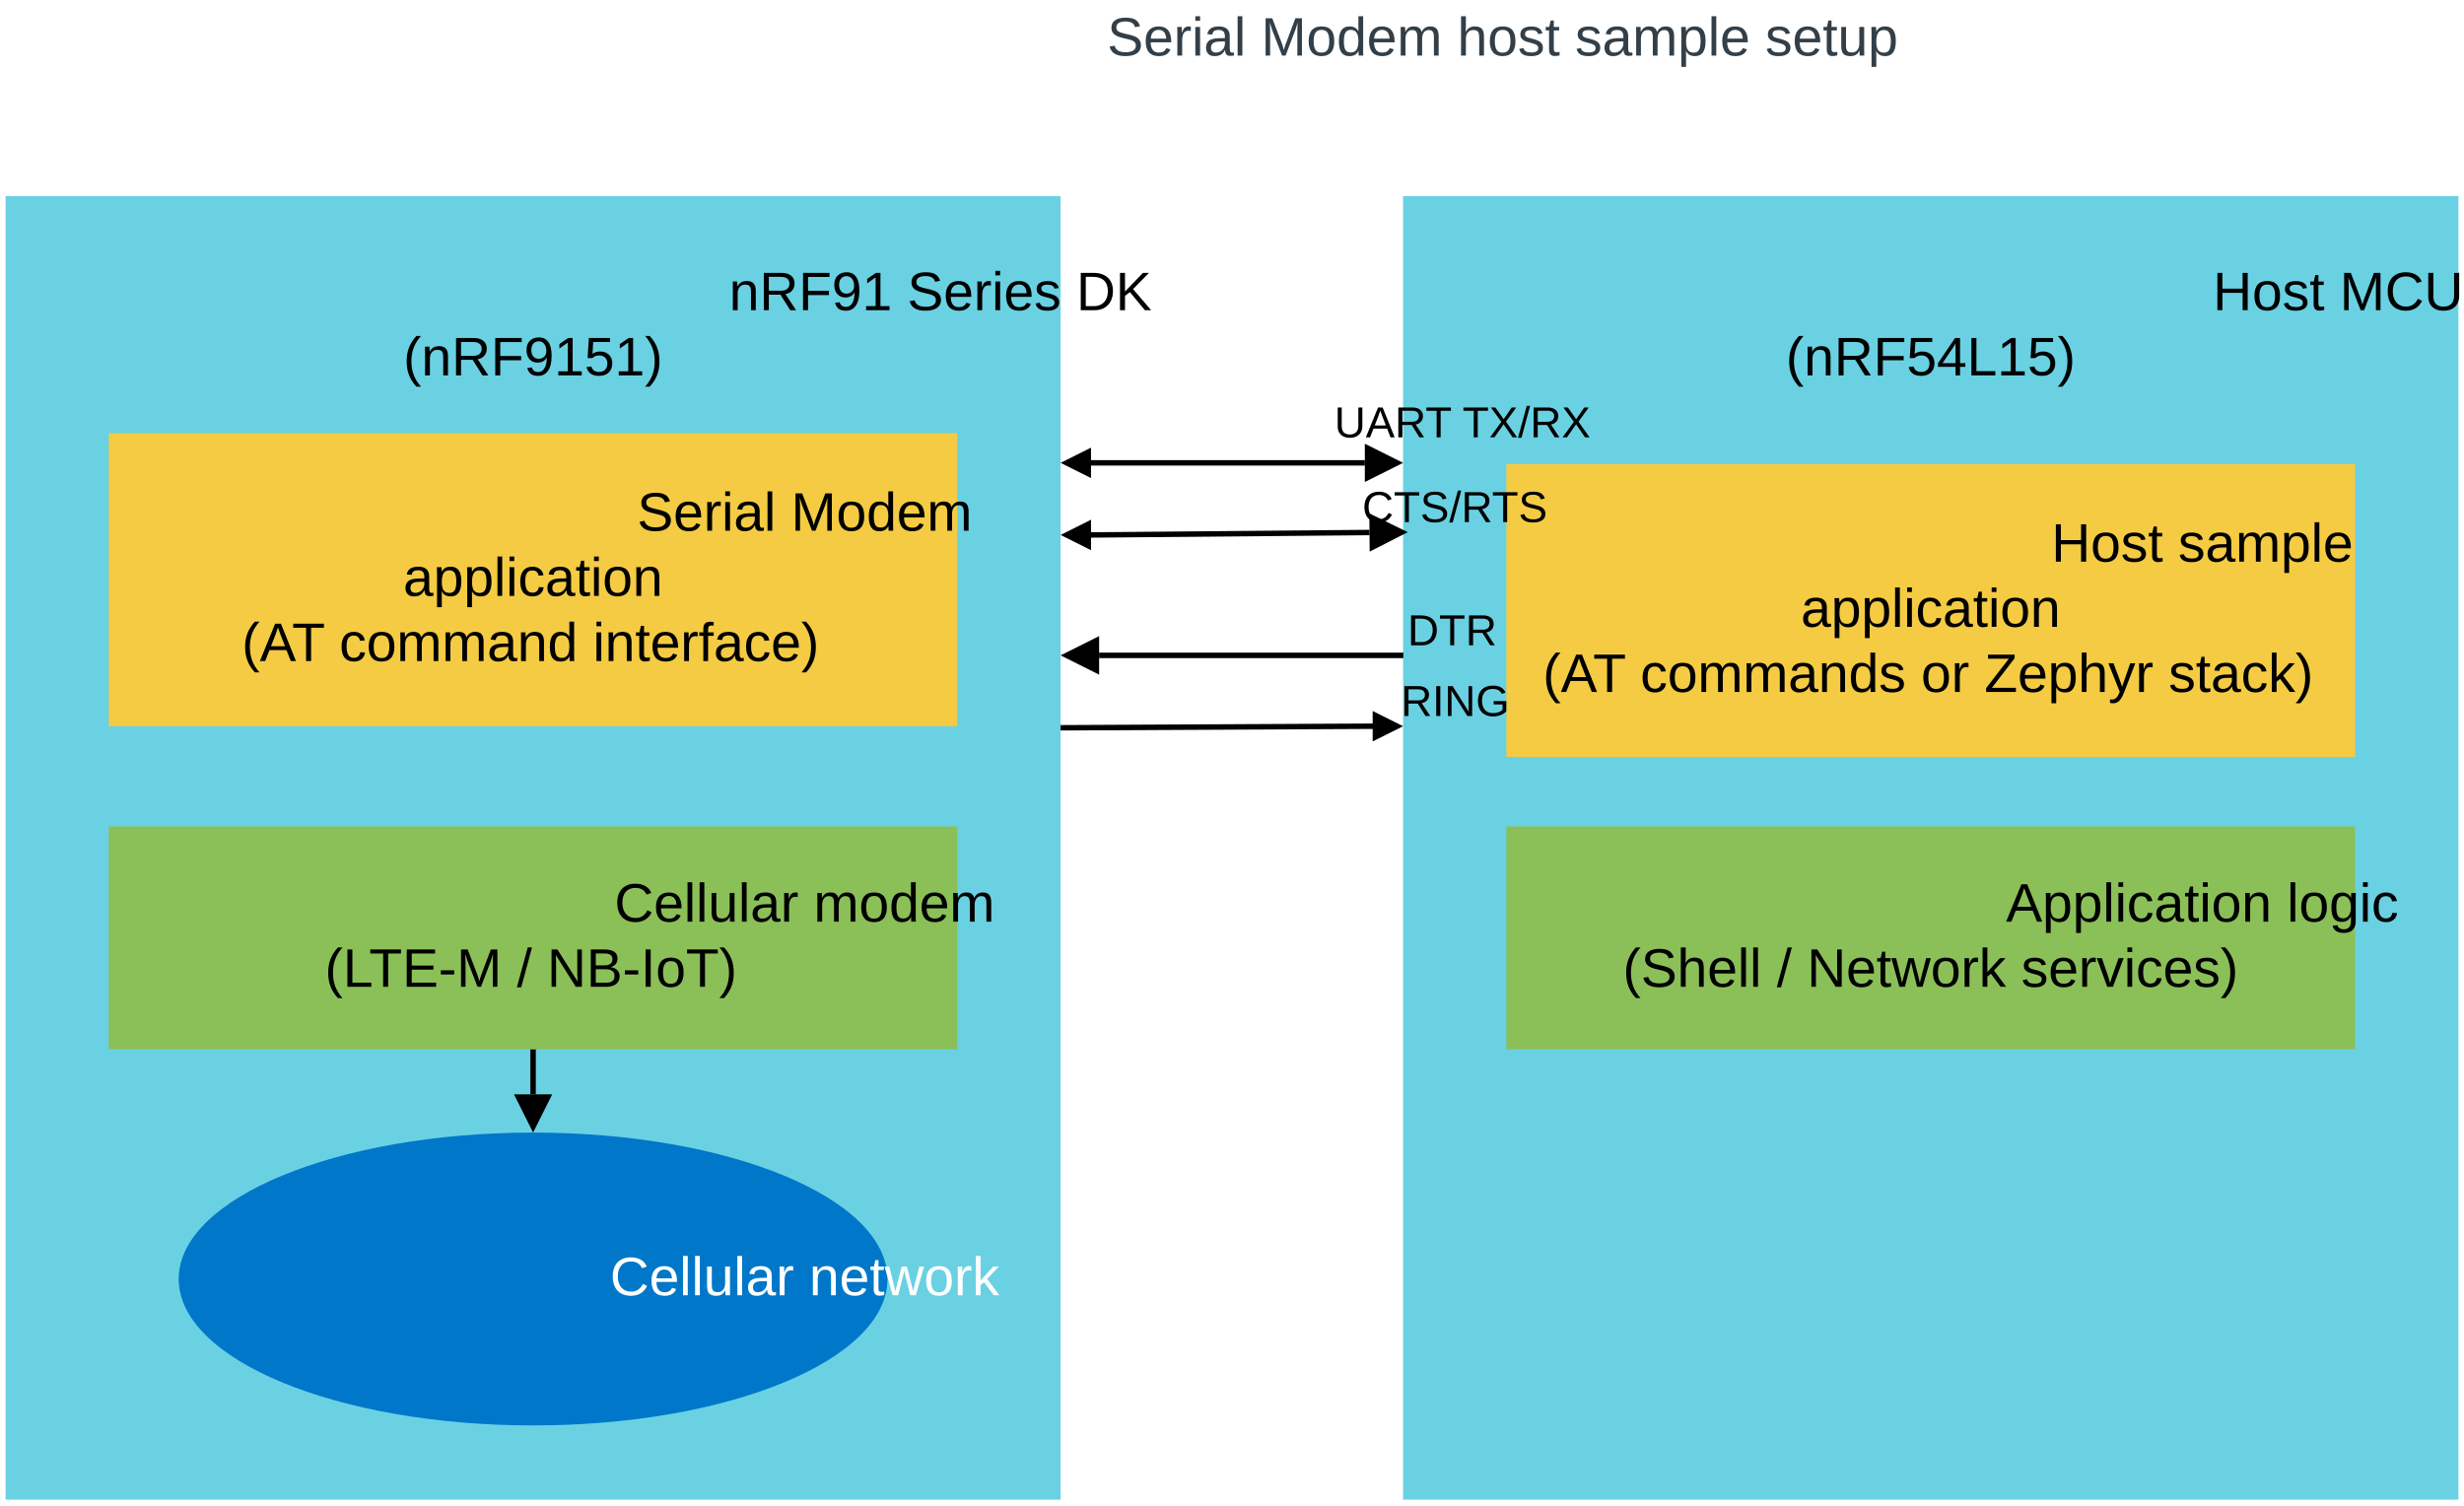
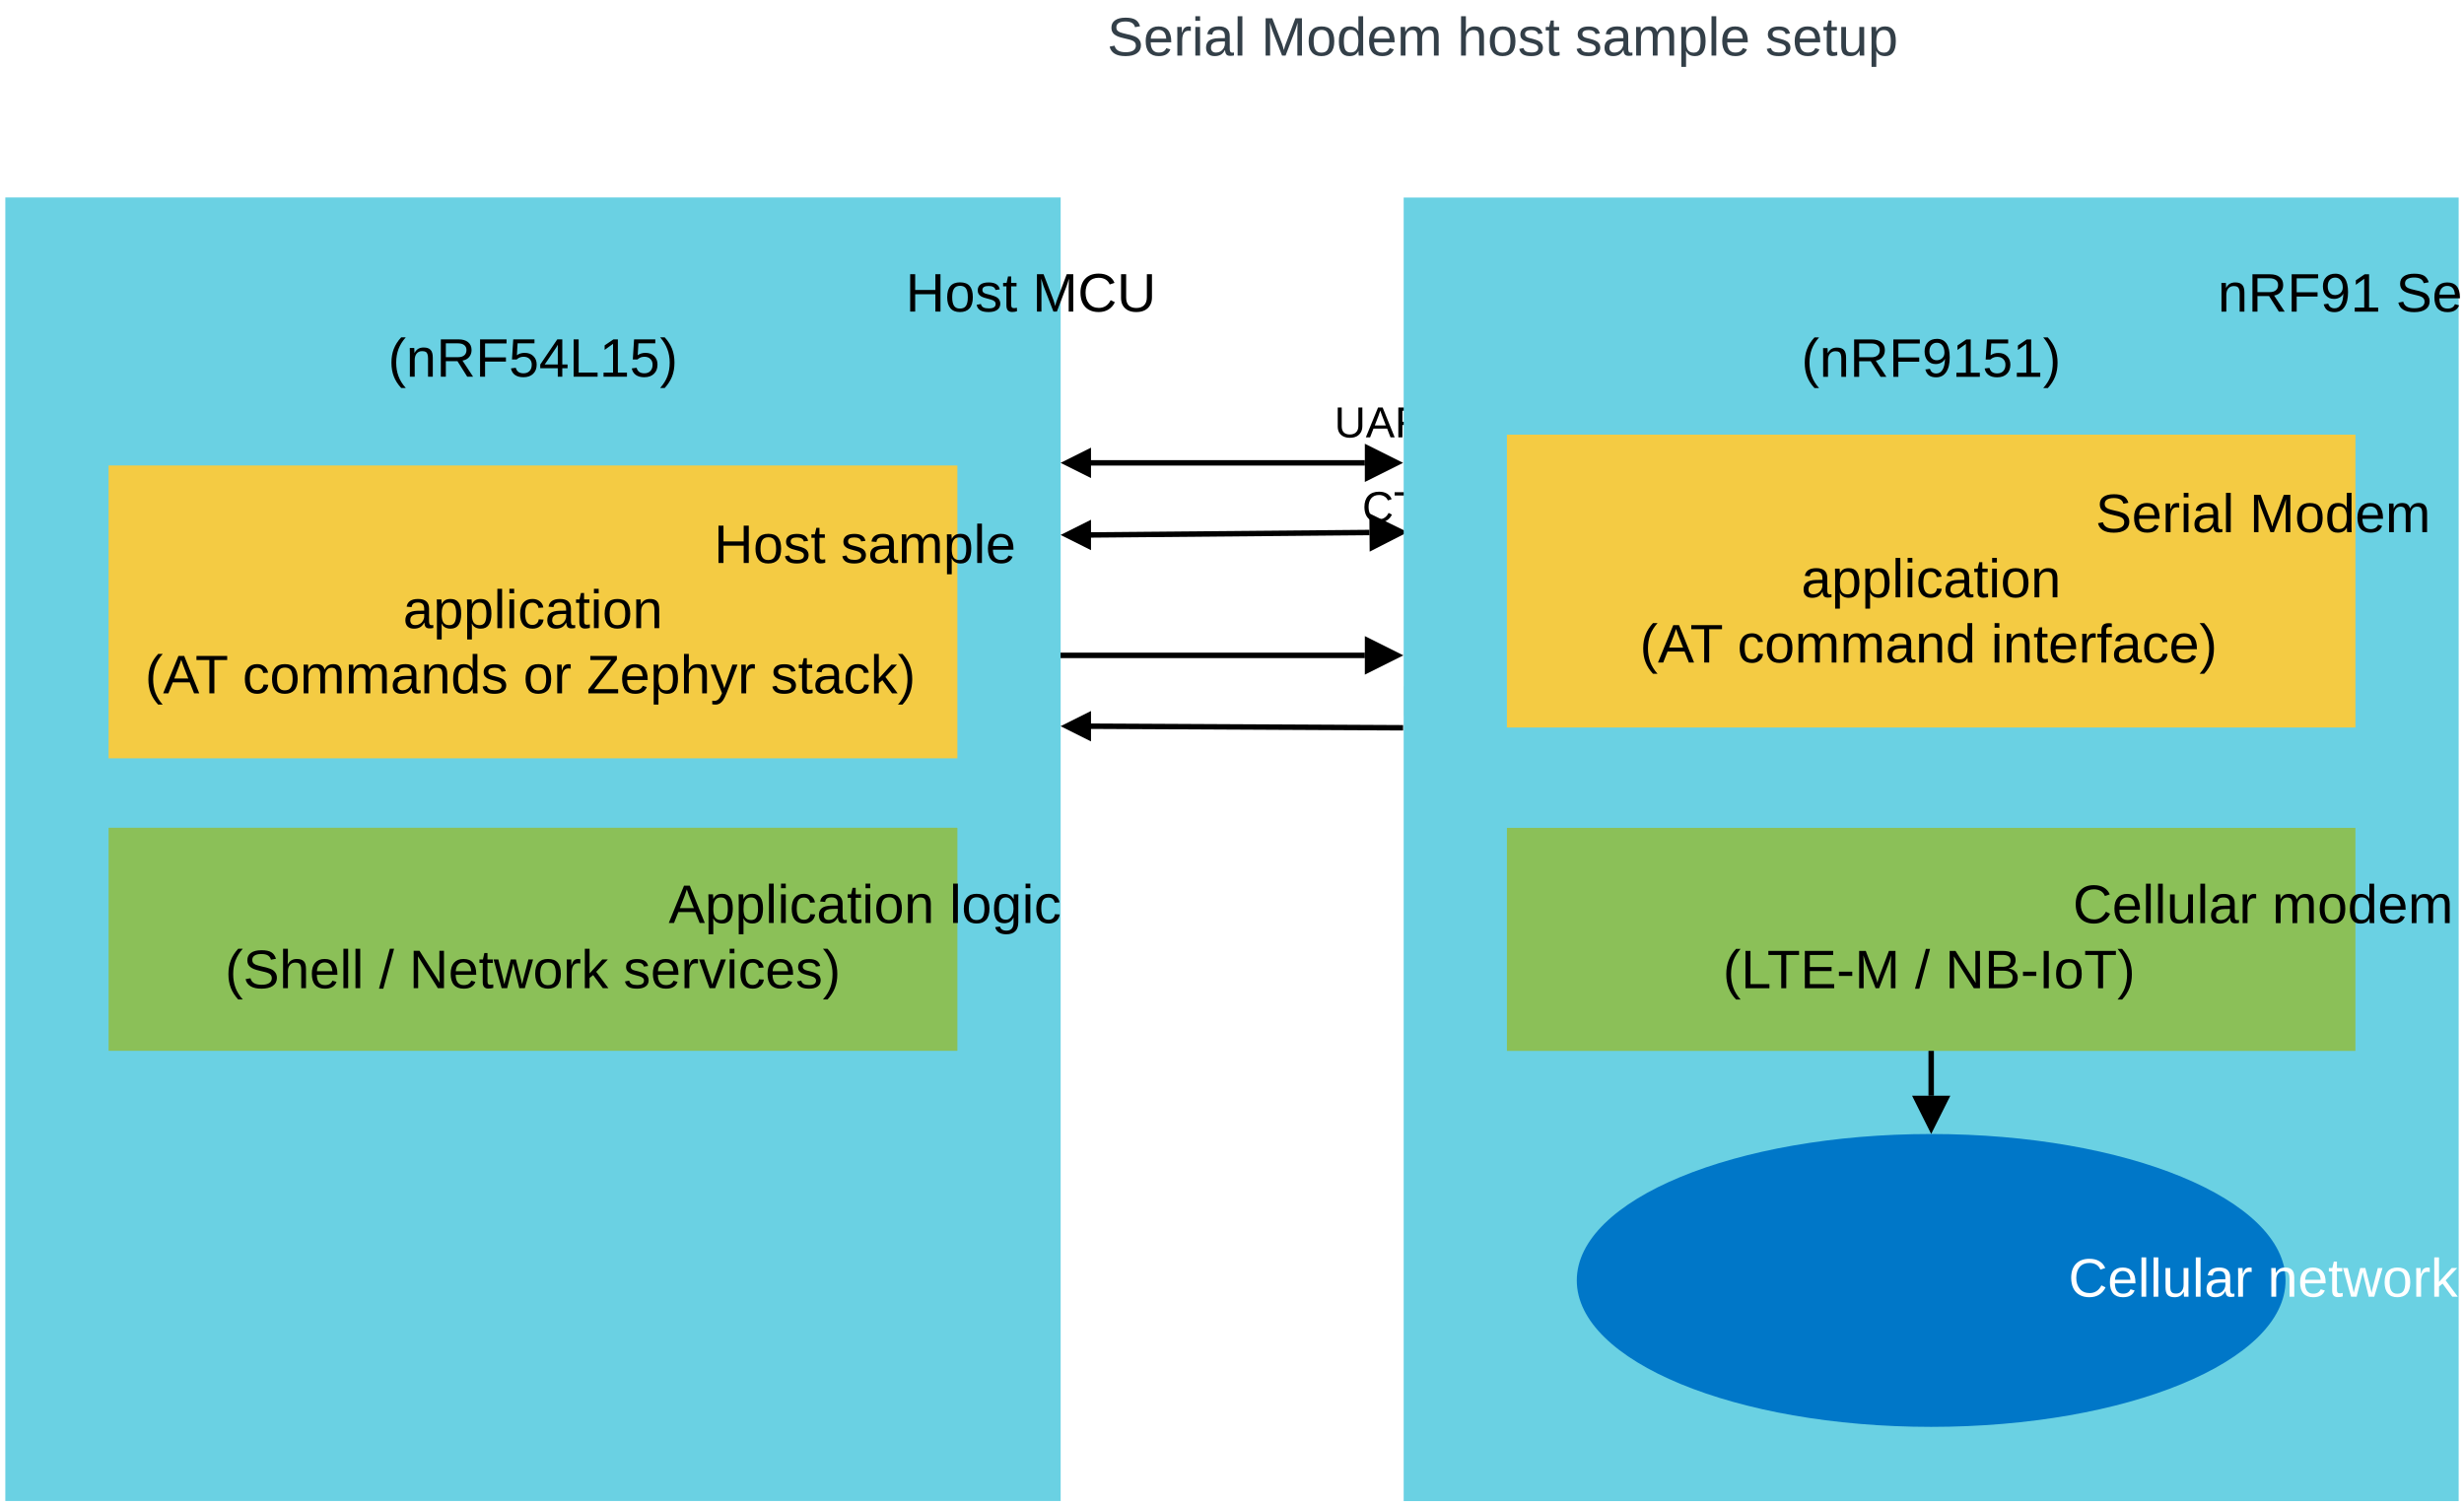
<svg xmlns="http://www.w3.org/2000/svg" xmlns:ns1="http://schemas.microsoft.com/visio/2003/SVGExtensions/" xmlns:xlink="http://www.w3.org/1999/xlink" width="6.298in" height="3.847in" viewBox="0 0 453.449 277.014" xml:space="preserve" color-interpolation-filters="sRGB" class="st17" version="1.1" id="svg7604">
  <ns1:documentProperties ns1:langID="1035" ns1:viewMarkup="false" />
  <style type="text/css" id="style7439">
	
		.st1 {fill:#6ad1e3;stroke:none;stroke-width:1}
		.st2 {fill:#000000;font-family:Arial;font-size:0.833em}
		.st3 {font-size:1em}
		.st4 {fill:#8bc058;stroke:none;stroke-width:1}
		.st5 {fill:none;stroke:none;stroke-linecap:butt;stroke-width:0.75}
		.st6 {fill:#333f48;font-family:Arial;font-size:0.833em}
		.st7 {fill:#f4cb43;stroke:none;stroke-width:1}
		.st8 {fill:#0077c8;stroke:none;stroke-width:1}
		.st9 {fill:#feffff;font-family:Arial;font-size:0.833em}
		.st10 {marker-end:url(#mrkr4-41);marker-start:url(#mrkr4-39);stroke:#000000;stroke-linecap:butt;stroke-width:1}
		.st11 {fill:#000000;fill-opacity:1;stroke:#000000;stroke-opacity:1;stroke-width:0.357}
		.st12 {fill:#000000;fill-opacity:1;stroke:#000000;stroke-opacity:1;stroke-width:0.284}
		.st13 {marker-start:url(#mrkr4-39);stroke:#000000;stroke-linecap:butt;stroke-width:1}
		.st14 {marker-end:url(#mrkr4-41);stroke:#000000;stroke-linecap:butt;stroke-width:1}
		.st15 {fill:none;stroke:none;stroke-width:1}
		.st16 {fill:#000000;font-family:Arial;font-size:0.667em}
		.st17 {fill:none;fill-rule:evenodd;font-size:12px;overflow:visible;stroke-linecap:square;stroke-miterlimit:3}
	
	</style>
  <defs id="Markers">
    <g id="lend4">
      <path d="M 2 1 L 0 0 L 2 -1 L 2 1 " style="stroke:none" id="path7441" />
    </g>
    <marker id="mrkr4-39" class="st11" ns1:arrowType="4" ns1:arrowSize="1" ns1:setback="5.24" refX="5.24" orient="auto" markerUnits="strokeWidth" overflow="visible">
      <use xlink:href="#lend4" transform="scale(2.8)" id="use7444" />
    </marker>
    <marker id="mrkr4-41" class="st12" ns1:arrowType="4" ns1:arrowSize="2" ns1:setback="7.04" refX="-7.04" orient="auto" markerUnits="strokeWidth" overflow="visible">
      <use xlink:href="#lend4" transform="scale(-3.52)" id="use7447" />
    </marker>
  </defs>
  <g ns1:mID="0" ns1:index="1" ns1:groupContext="foregroundPage" id="g7602">
    <ns1:pageProperties ns1:drawingScale="0.0393701" ns1:pageScale="0.0393701" ns1:drawingUnits="24" ns1:shadowOffsetX="8.50394" ns1:shadowOffsetY="-8.50394" />
    <ns1:layer ns1:name="Connector" ns1:index="0" />
-     <g id="shape11-1" ns1:mID="11" ns1:groupContext="shape" transform="translate(1,-1)">
-       <ns1:textBlock ns1:margins="rect(0,0,0,0)" ns1:tabSpace="42.5197" ns1:verticalAlign="0" />
-       <ns1:textRect cx="97.087" cy="157.054" width="194.18" height="239.922" />
-       <rect x="0" y="37.093" width="194.173" height="239.922" class="st1" id="rect7457" />
-       <text x="58.18" y="58.09" class="st2" ns1:langID="1044" id="text7461">
-         <ns1:paragraph ns1:horizAlign="1" />
-         <ns1:tabList />
-         <ns1:newlineChar />nRF91 Series DK<ns1:newlineChar />
-         <tspan x="73.19" dy="1.2em" class="st3" id="tspan7459">(nRF9151)</tspan>
-       </text>
-     </g>
-     <g id="shape16-5" ns1:mID="16" ns1:groupContext="shape" transform="translate(20.0009,-83.859)">
-       <ns1:textBlock ns1:margins="rect(4,4,4,4)" />
-       <ns1:textRect cx="78.086" cy="256.487" width="156.18" height="41.054" />
-       <rect x="0" y="235.961" width="156.171" height="41.054" class="st4" id="rect7468" />
-       <text x="43.07" y="253.49" class="st2" ns1:langID="1044" id="text7472">
-         <ns1:paragraph ns1:horizAlign="1" ns1:bulletSize="0.166667" />
-         <ns1:tabList />Cellular modem<ns1:newlineChar />
-         <tspan x="39.75" dy="1.2em" class="st3" id="tspan7470">(LTE</tspan>-M / NB-IoT)</text>
-     </g>
    <g id="shape34-9" ns1:mID="34" ns1:groupContext="shape" transform="translate(128.559,-263.295)">
      <ns1:textBlock ns1:margins="rect(0,0,0,0)" ns1:tabSpace="42.5197" />
      <ns1:textRect cx="98.011" cy="270.53" width="196.03" height="12.969" />
      <rect x="0" y="264.045" width="196.021" height="12.969" class="st5" id="rect7479" />
      <text x="25.2" y="273.53" class="st6" ns1:langID="1044" id="text7481">
        <ns1:paragraph ns1:horizAlign="1" />
        <ns1:tabList />Serial Modem host sample setup</text>
    </g>
-     <g id="shape42-12" ns1:mID="42" ns1:groupContext="shape" transform="translate(20.0009,-143.378)">
-       <ns1:textBlock ns1:margins="rect(0,0,0,0)" ns1:tabSpace="42.5197" />
-       <ns1:textRect cx="78.086" cy="250.065" width="156.18" height="53.899" />
-       <rect x="0" y="223.115" width="156.171" height="53.899" class="st7" id="rect7488" />
-       <text x="47.24" y="241.06" class="st2" ns1:langID="1044" id="text7494">
-         <ns1:paragraph ns1:horizAlign="1" />
-         <ns1:tabList />Serial Modem<ns1:newlineChar />
-         <tspan x="54.18" dy="1.2em" class="st3" id="tspan7490">application<ns1:newlineChar />
-         </tspan>
-         <tspan x="24.46" dy="1.2em" class="st3" id="tspan7492">(AT command interface)</tspan>
-       </text>
-     </g>
-     <g id="shape45-17" ns1:mID="45" ns1:groupContext="shape" transform="translate(32.8614,-14.6617)">
-       <ns1:textBlock ns1:margins="rect(0,0,0,0)" ns1:tabSpace="42.5197" />
-       <ns1:textRect cx="65.225" cy="250.065" width="130.46" height="53.899" />
-       <ellipse cx="65.225" cy="250.065" rx="65.225" ry="26.95" class="st8" id="ellipse7501" />
-       <text x="29.38" y="253.06" class="st9" ns1:langID="1033" id="text7503">
-         <ns1:paragraph ns1:horizAlign="1" />
-         <ns1:tabList />Cellular network</text>
-     </g>
-     <g id="shape46-20" ns1:mID="46" ns1:groupContext="shape" transform="translate(258.213,-1)">
-       <ns1:textBlock ns1:margins="rect(0,0,0,0)" ns1:tabSpace="42.5197" ns1:verticalAlign="0" />
-       <ns1:textRect cx="97.118" cy="157.054" width="194.24" height="239.922" />
-       <rect x="0" y="37.093" width="194.236" height="239.922" class="st1" id="rect7510" />
-       <text x="74.06" y="58.09" class="st2" ns1:langID="1044" id="text7514">
-         <ns1:paragraph ns1:horizAlign="1" />
-         <ns1:tabList />
-         <ns1:newlineChar />Host MCU<ns1:newlineChar />
-         <tspan x="70.44" dy="1.2em" class="st3" id="tspan7512">(nRF54L15)</tspan>
-       </text>
-     </g>
-     <g id="shape47-24" ns1:mID="47" ns1:groupContext="shape" transform="translate(277.22,-83.859)">
-       <ns1:textBlock ns1:margins="rect(4,4,4,4)" />
-       <ns1:textRect cx="78.111" cy="256.487" width="156.23" height="41.054" />
-       <rect x="0" y="235.961" width="156.222" height="41.054" class="st4" id="rect7521" />
-       <text x="41.98" y="253.49" class="st2" ns1:langID="1044" id="text7525">
-         <ns1:paragraph ns1:horizAlign="1" ns1:bulletSize="0.166667" />
-         <ns1:tabList />Application logic<ns1:newlineChar />
-         <tspan x="21.43" dy="1.2em" class="st3" id="tspan7523">(Shell / Network services)</tspan>
-       </text>
-     </g>
-     <g id="shape48-28" ns1:mID="48" ns1:groupContext="shape" transform="translate(277.22,-137.689)">
-       <ns1:textBlock ns1:margins="rect(0,0,0,0)" ns1:tabSpace="42.5197" />
-       <ns1:textRect cx="78.111" cy="250.065" width="156.23" height="53.899" />
-       <rect x="0" y="223.115" width="156.222" height="53.899" class="st7" id="rect7532" />
-       <text x="50.32" y="241.06" class="st2" ns1:langID="1044" id="text7538">
-         <ns1:paragraph ns1:horizAlign="1" />
-         <ns1:tabList />Host sample<ns1:newlineChar />
-         <tspan x="54.2" dy="1.2em" class="st3" id="tspan7534">application<ns1:newlineChar />
-         </tspan>
-         <tspan x="6.7" dy="1.2em" class="st3" id="tspan7536">(AT commands or Zephyr stack)</tspan>
-       </text>
+     <g id="g1415" transform="translate(-257.2607,0.2477609)">
+       <g id="shape46-20" ns1:mID="46" ns1:groupContext="shape" transform="translate(258.213,-1)">
+         <ns1:textBlock ns1:margins="rect(0,0,0,0)" ns1:tabSpace="42.5197" ns1:verticalAlign="0" />
+         <ns1:textRect cx="97.118" cy="157.054" width="194.24" height="239.922" />
+         <rect x="0" y="37.093" width="194.236" height="239.922" class="st1" id="rect7510" />
+         <text x="74.06" y="58.09" class="st2" ns1:langID="1044" id="text7514">
+           <ns1:paragraph ns1:horizAlign="1" />
+           <ns1:tabList />
+           <ns1:newlineChar />Host MCU<ns1:newlineChar />
+           <tspan x="70.44" dy="1.2em" class="st3" id="tspan7512">(nRF54L15)</tspan>
+         </text>
+       </g>
+       <g id="shape47-24" ns1:mID="47" ns1:groupContext="shape" transform="translate(277.22,-83.859)">
+         <ns1:textBlock ns1:margins="rect(4,4,4,4)" />
+         <ns1:textRect cx="78.111" cy="256.487" width="156.23" height="41.054" />
+         <rect x="0" y="235.961" width="156.222" height="41.054" class="st4" id="rect7521" />
+         <text x="41.98" y="253.49" class="st2" ns1:langID="1044" id="text7525">
+           <ns1:paragraph ns1:horizAlign="1" ns1:bulletSize="0.166667" />
+           <ns1:tabList />Application logic<ns1:newlineChar />
+           <tspan x="21.43" dy="1.2em" class="st3" id="tspan7523">(Shell / Network services)</tspan>
+         </text>
+       </g>
+       <g id="shape48-28" ns1:mID="48" ns1:groupContext="shape" transform="translate(277.22,-137.689)">
+         <ns1:textBlock ns1:margins="rect(0,0,0,0)" ns1:tabSpace="42.5197" />
+         <ns1:textRect cx="78.111" cy="250.065" width="156.23" height="53.899" />
+         <rect x="0" y="223.115" width="156.222" height="53.899" class="st7" id="rect7532" />
+         <text x="50.32" y="241.06" class="st2" ns1:langID="1044" id="text7538">
+           <ns1:paragraph ns1:horizAlign="1" />
+           <ns1:tabList />Host sample<ns1:newlineChar />
+           <tspan x="54.2" dy="1.2em" class="st3" id="tspan7534">application<ns1:newlineChar />
+           </tspan>
+           <tspan x="6.7" dy="1.2em" class="st3" id="tspan7536">(AT commands or Zephyr stack)</tspan>
+         </text>
+       </g>
    </g>
    <g id="shape50-33" ns1:mID="50" ns1:groupContext="shape" ns1:layerMember="0" transform="translate(195.173,-171.701)">
      <path d="M5.24 270.16 L5.6 270.16 L56.86 269.71" class="st10" id="path7543" />
    </g>
    <g id="shape55-42" ns1:mID="55" ns1:groupContext="shape" ns1:layerMember="0" transform="translate(195.173,-184.74)">
      <path d="M5.24 269.93 L5.6 269.93 L56 269.93" class="st10" id="path7548" />
    </g>
-     <g id="shape56-49" ns1:mID="56" ns1:groupContext="shape" ns1:layerMember="0" transform="matrix(-1,0,0,1,258.2155,-150.311)">
+     <g id="shape56-49" ns1:mID="56" ns1:groupContext="shape" ns1:layerMember="0" transform="translate(195.173,-150.311)">
      <path d="M 5.24,283.97 H 5.6 l 57.44,0.29" class="st13" id="path7553" />
    </g>
-     <g id="shape57-54" ns1:mID="57" ns1:groupContext="shape" ns1:layerMember="0" transform="matrix(-1,0,0,1,258.2693,-149.307)" style="stroke-width:1.008;stroke-dasharray:none">
+     <g id="shape57-54" ns1:mID="57" ns1:groupContext="shape" ns1:layerMember="0" transform="translate(195.173,-149.307)" style="stroke-width:1.008;stroke-dasharray:none">
      <path d="M 0,269.93 H 56" class="st14" id="path7558" style="stroke-width:1.008;stroke-dasharray:none" />
    </g>
    <g id="shape62-59" ns1:mID="62" ns1:groupContext="shape" transform="translate(200.415,-194.662)">
      <ns1:textBlock ns1:margins="rect(4,4,4,4)" ns1:tabSpace="42.5197" />
      <ns1:textRect cx="28.899" cy="272.762" width="57.8" height="8.504" />
      <rect x="0" y="268.51" width="57.797" height="8.504" class="st15" id="rect7565" />
      <text x="5.12" y="275.16" class="st16" ns1:langID="1044" id="text7567">
        <ns1:paragraph ns1:horizAlign="1" />
        <ns1:tabList />UART TX/RX</text>
    </g>
    <g id="shape68-62" ns1:mID="68" ns1:groupContext="shape" transform="translate(198.873,-179.071)">
      <ns1:textBlock ns1:margins="rect(4,4,4,4)" ns1:tabSpace="42.5197" />
      <ns1:textRect cx="28.899" cy="272.762" width="57.8" height="8.504" />
      <rect x="0" y="268.51" width="57.797" height="8.504" class="st15" id="rect7574" />
      <text x="11.79" y="275.16" class="st16" ns1:langID="1044" id="text7576">
        <ns1:paragraph ns1:horizAlign="1" />
        <ns1:tabList />CTS/RTS</text>
    </g>
    <g id="shape69-65" ns1:mID="69" ns1:groupContext="shape" transform="translate(198.321,-156.394)">
      <ns1:textBlock ns1:margins="rect(4,4,4,4)" ns1:tabSpace="42.5197" />
      <ns1:textRect cx="28.899" cy="272.762" width="57.8" height="8.504" />
      <rect x="0" y="268.51" width="57.797" height="8.504" class="st15" id="rect7583" />
      <text x="20.68" y="275.16" class="st16" ns1:langID="1044" id="text7585">
        <ns1:paragraph ns1:horizAlign="1" />
        <ns1:tabList />DTR</text>
    </g>
    <g id="shape70-68" ns1:mID="70" ns1:groupContext="shape" transform="translate(198.873,-143.378)">
      <ns1:textBlock ns1:margins="rect(4,4,4,4)" ns1:tabSpace="42.5197" />
      <ns1:textRect cx="28.899" cy="272.762" width="57.8" height="8.504" />
      <rect x="0" y="268.51" width="57.797" height="8.504" class="st15" id="rect7592" />
      <text x="18.9" y="275.16" class="st16" ns1:langID="1044" id="text7594">
        <ns1:paragraph ns1:horizAlign="1" />
        <ns1:tabList />RING</text>
    </g>
-     <g id="shape73-71" ns1:mID="73" ns1:groupContext="shape" ns1:layerMember="0" transform="translate(91,-83.859)">
-       <path d="M7.09 277.01 L7.09 285.27" class="st14" id="path7599" />
+     <g id="g1370" transform="translate(257.3223,0.2641871)">
+       <g id="shape11-1" ns1:mID="11" ns1:groupContext="shape" transform="translate(1,-1)">
+         <ns1:textBlock ns1:margins="rect(0,0,0,0)" ns1:tabSpace="42.5197" ns1:verticalAlign="0" />
+         <ns1:textRect cx="97.087" cy="157.054" width="194.18" height="239.922" />
+         <rect x="0" y="37.093" width="194.173" height="239.922" class="st1" id="rect7457" />
+         <text x="58.18" y="58.09" class="st2" ns1:langID="1044" id="text7461">
+           <ns1:paragraph ns1:horizAlign="1" />
+           <ns1:tabList />
+           <ns1:newlineChar />nRF91 Series DK<ns1:newlineChar />
+           <tspan x="73.19" dy="1.2em" class="st3" id="tspan7459">(nRF9151)</tspan>
+         </text>
+       </g>
+       <g id="shape16-5" ns1:mID="16" ns1:groupContext="shape" transform="translate(20.0009,-83.859)">
+         <ns1:textBlock ns1:margins="rect(4,4,4,4)" />
+         <ns1:textRect cx="78.086" cy="256.487" width="156.18" height="41.054" />
+         <rect x="0" y="235.961" width="156.171" height="41.054" class="st4" id="rect7468" />
+         <text x="43.07" y="253.49" class="st2" ns1:langID="1044" id="text7472">
+           <ns1:paragraph ns1:horizAlign="1" ns1:bulletSize="0.166667" />
+           <ns1:tabList />Cellular modem<ns1:newlineChar />
+           <tspan x="39.75" dy="1.2em" class="st3" id="tspan7470">(LTE</tspan>-M / NB-IoT)</text>
+       </g>
+       <g id="shape42-12" ns1:mID="42" ns1:groupContext="shape" transform="translate(20.0009,-143.378)">
+         <ns1:textBlock ns1:margins="rect(0,0,0,0)" ns1:tabSpace="42.5197" />
+         <ns1:textRect cx="78.086" cy="250.065" width="156.18" height="53.899" />
+         <rect x="0" y="223.115" width="156.171" height="53.899" class="st7" id="rect7488" />
+         <text x="47.24" y="241.06" class="st2" ns1:langID="1044" id="text7494">
+           <ns1:paragraph ns1:horizAlign="1" />
+           <ns1:tabList />Serial Modem<ns1:newlineChar />
+           <tspan x="54.18" dy="1.2em" class="st3" id="tspan7490">application<ns1:newlineChar />
+           </tspan>
+           <tspan x="24.46" dy="1.2em" class="st3" id="tspan7492">(AT command interface)</tspan>
+         </text>
+       </g>
+       <g id="shape45-17" ns1:mID="45" ns1:groupContext="shape" transform="translate(32.8614,-14.6617)">
+         <ns1:textBlock ns1:margins="rect(0,0,0,0)" ns1:tabSpace="42.5197" />
+         <ns1:textRect cx="65.225" cy="250.065" width="130.46" height="53.899" />
+         <ellipse cx="65.225" cy="250.065" rx="65.225" ry="26.95" class="st8" id="ellipse7501" />
+         <text x="29.38" y="253.06" class="st9" ns1:langID="1033" id="text7503">
+           <ns1:paragraph ns1:horizAlign="1" />
+           <ns1:tabList />Cellular network</text>
+       </g>
+       <g id="shape73-71" ns1:mID="73" ns1:groupContext="shape" ns1:layerMember="0" transform="translate(91,-83.859)">
+         <path d="m 7.09,277.01 v 8.26" class="st14" id="path7599" />
+       </g>
    </g>
  </g>
</svg>
